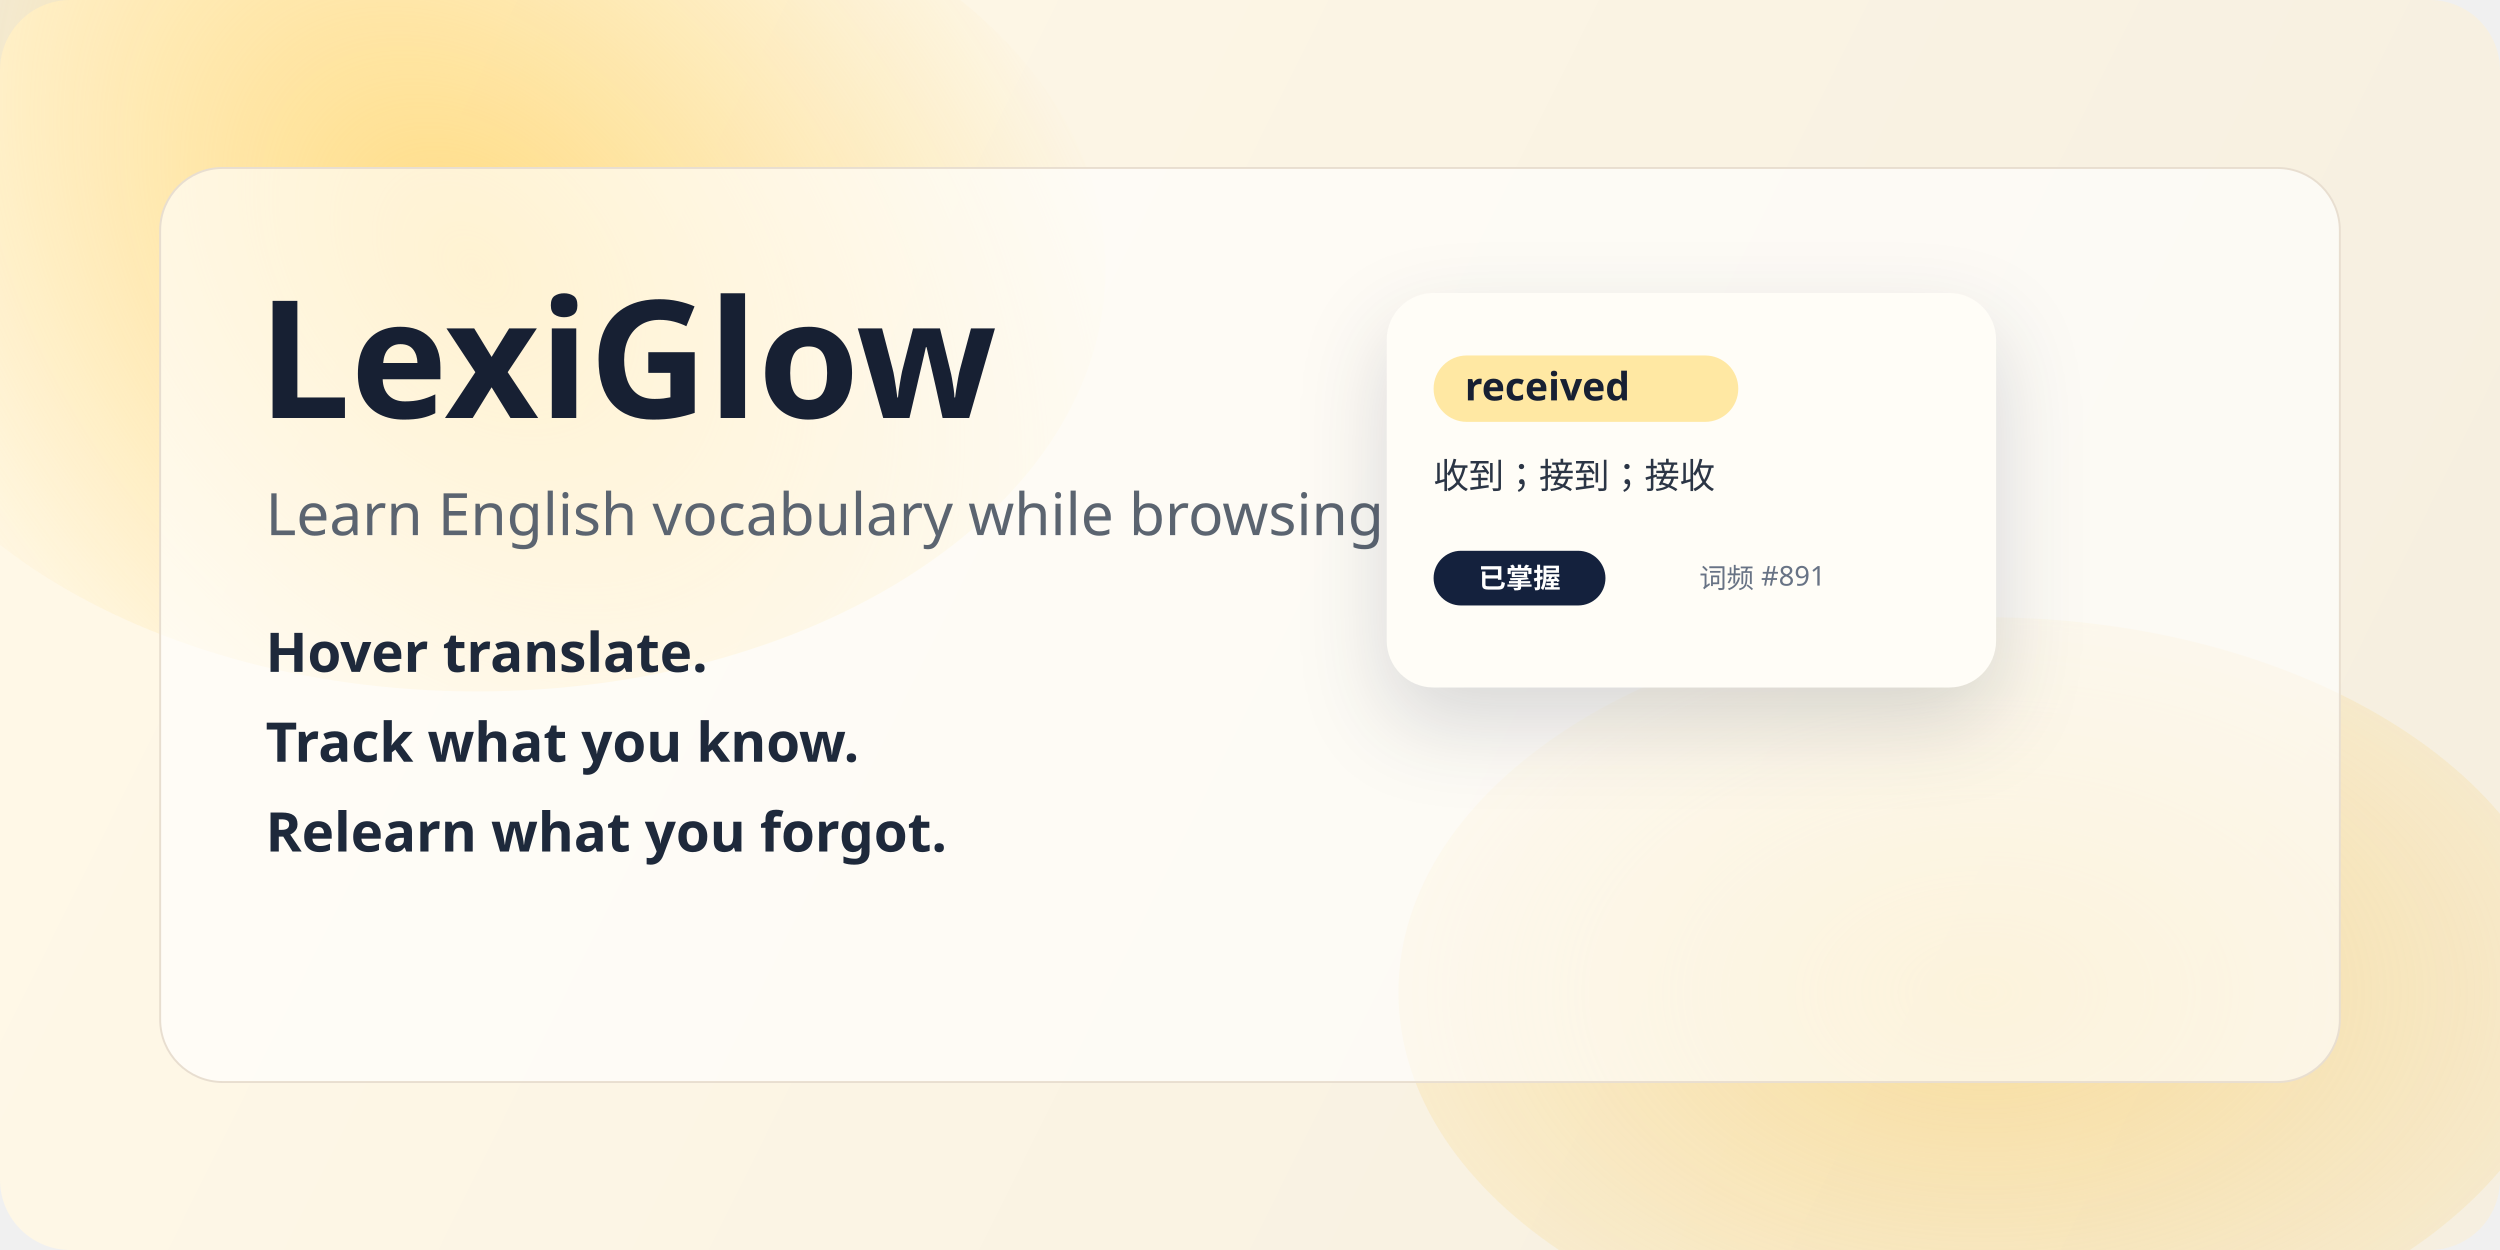
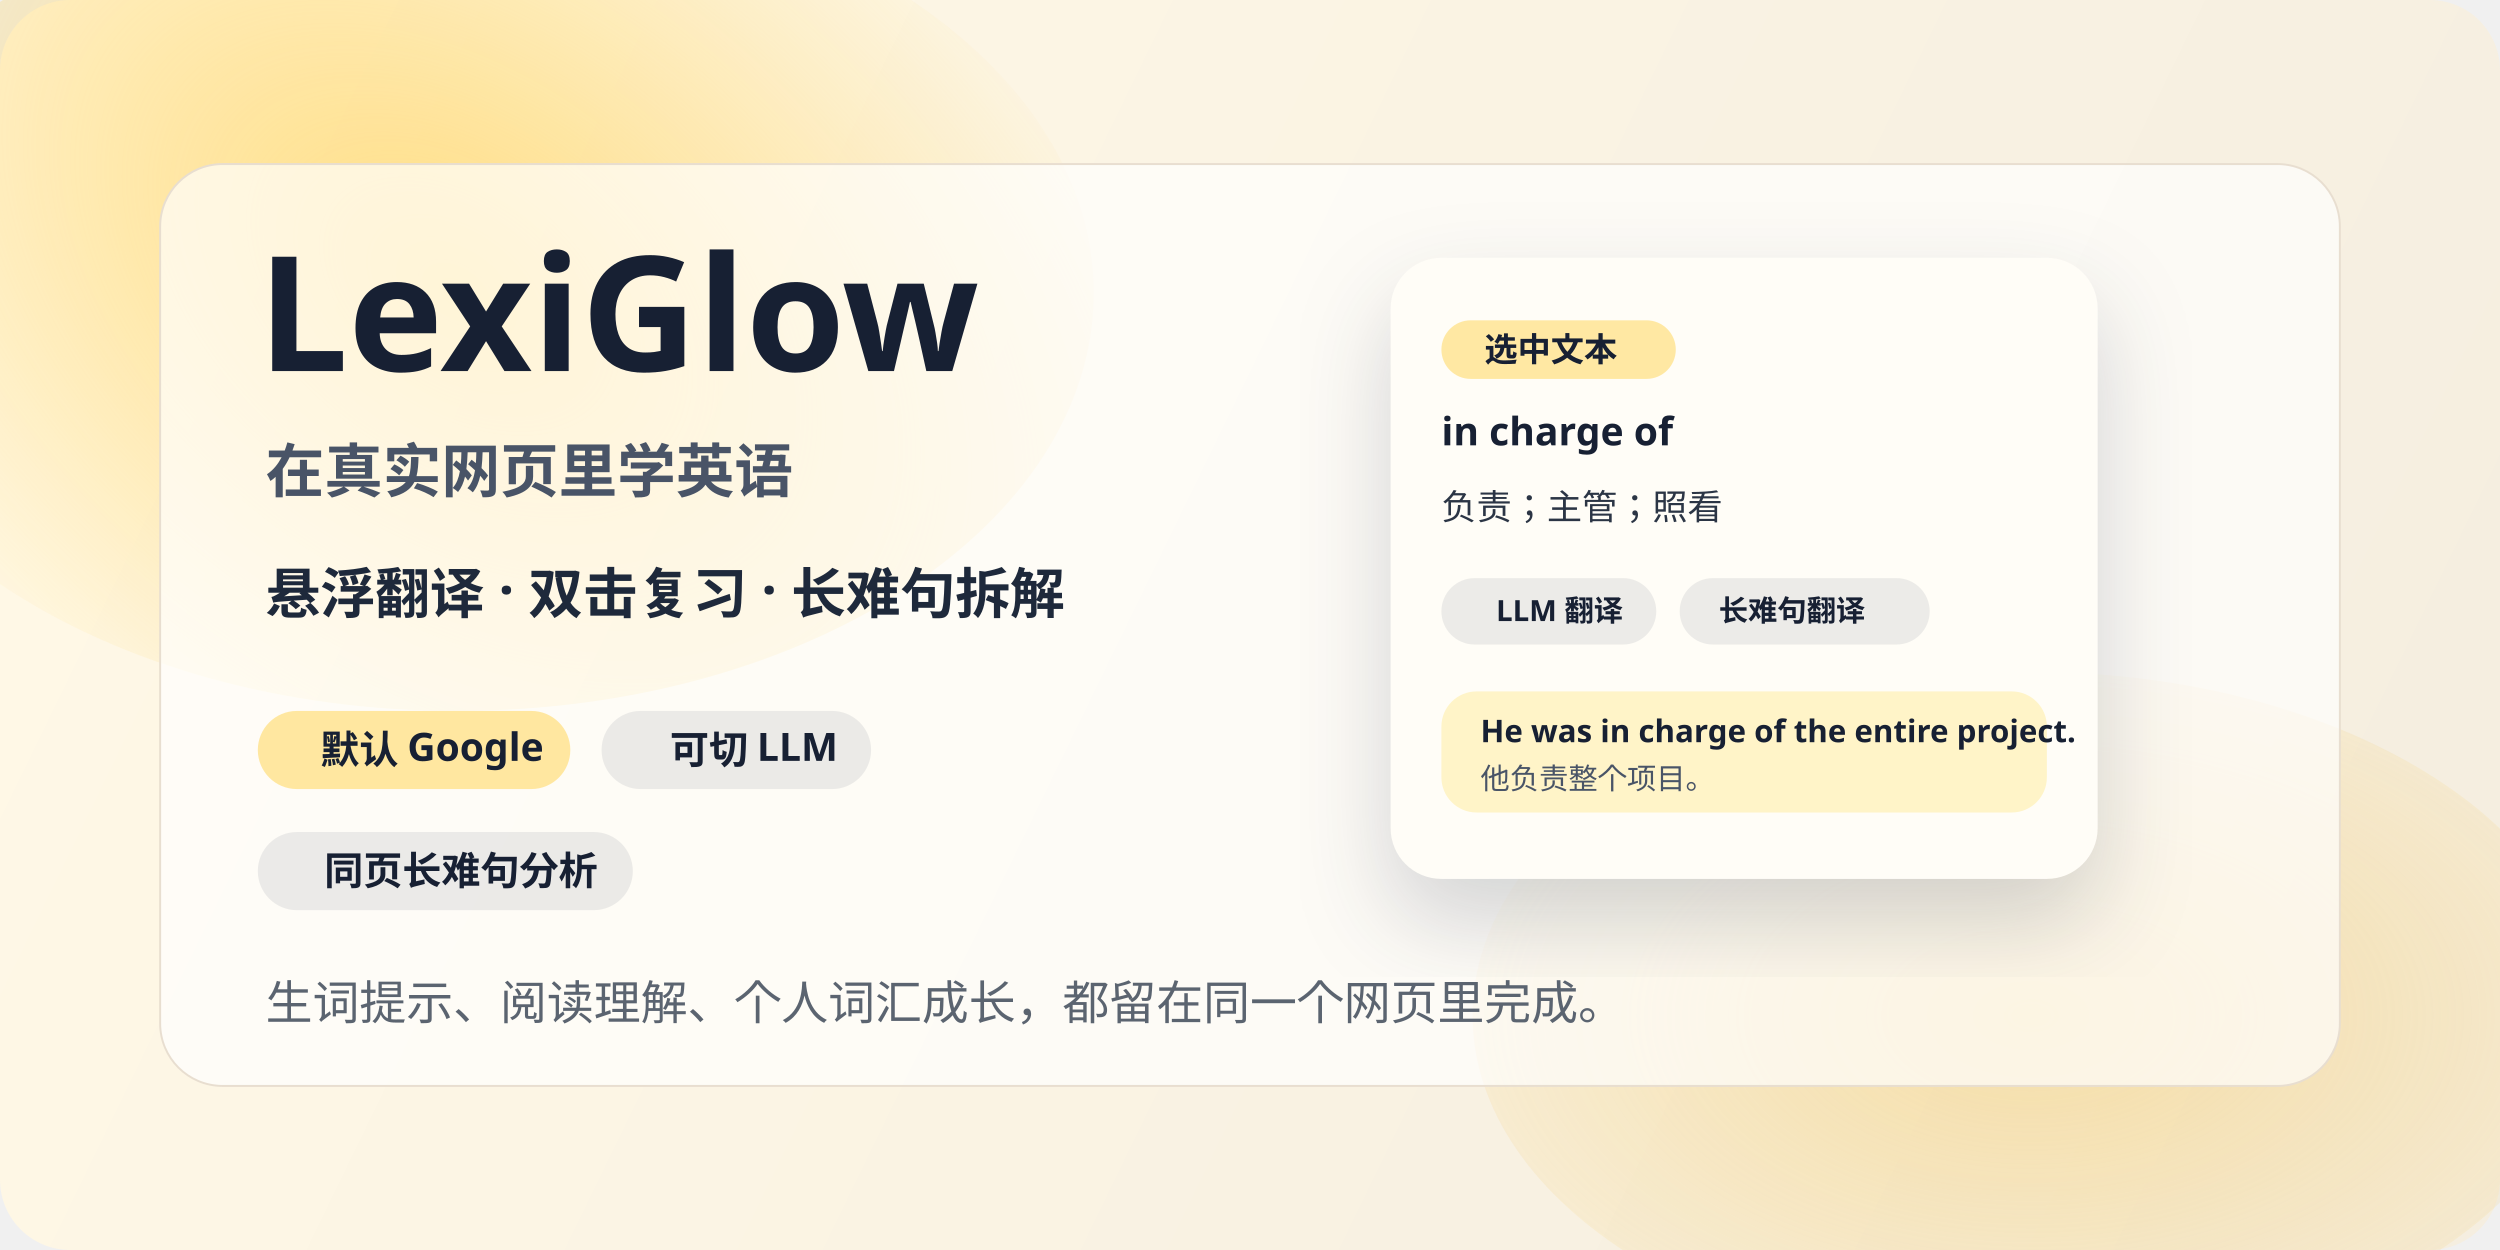
<svg xmlns="http://www.w3.org/2000/svg" width="1280" height="640" viewBox="0 0 1280 640" fill="none">
  <defs>
-     <linearGradient id="bg" x1="160" y1="72" x2="1160" y2="568" gradientUnits="userSpaceOnUse">
-       <stop stop-color="#FFF8E7" />
-       <stop offset="1" stop-color="#F6EFE0" />
+     <linearGradient id="bg" x1="106" y1="66" x2="1174" y2="586" gradientUnits="userSpaceOnUse">
+       <stop stop-color="#FFF8E6" />
+       <stop offset="1" stop-color="#F5EEE0" />
    </linearGradient>
-     <radialGradient id="glow1" cx="0" cy="0" r="1" gradientUnits="userSpaceOnUse" gradientTransform="translate(244 138) rotate(48.4) scale(424.904 297.425)">
-       <stop stop-color="#FFD15C" stop-opacity="0.72" />
-       <stop offset="1" stop-color="#FFD15C" stop-opacity="0" />
+     <radialGradient id="glowA" cx="0" cy="0" r="1" gradientUnits="userSpaceOnUse" gradientTransform="translate(234 150) rotate(36) scale(450 288)">
+       <stop stop-color="#FFD35A" stop-opacity="0.72" />
+       <stop offset="1" stop-color="#FFD35A" stop-opacity="0" />
    </radialGradient>
-     <radialGradient id="glow2" cx="0" cy="0" r="1" gradientUnits="userSpaceOnUse" gradientTransform="translate(1016 508) rotate(180) scale(444 284)">
-       <stop stop-color="#F9C74F" stop-opacity="0.46" />
-       <stop offset="1" stop-color="#F9C74F" stop-opacity="0" />
+     <radialGradient id="glowB" cx="0" cy="0" r="1" gradientUnits="userSpaceOnUse" gradientTransform="translate(1040 520) rotate(180) scale(420 250)">
+       <stop stop-color="#F4C657" stop-opacity="0.42" />
+       <stop offset="1" stop-color="#F4C657" stop-opacity="0" />
    </radialGradient>
-     <filter id="shadow" x="666" y="124" width="400" height="290" filterUnits="userSpaceOnUse" color-interpolation-filters="sRGB">
+     <filter id="shadow" x="666" y="96" width="456" height="404" filterUnits="userSpaceOnUse" color-interpolation-filters="sRGB">
      <feFlood flood-opacity="0" result="BackgroundImageFix" />
      <feColorMatrix in="SourceAlpha" type="matrix" values="0 0 0 0 0 0 0 0 0 0 0 0 0 0 0 0 0 0 127 0" result="hardAlpha" />
-       <feOffset dy="18" />
-       <feGaussianBlur stdDeviation="22" />
-       <feColorMatrix type="matrix" values="0 0 0 0 0.09 0 0 0 0 0.129 0 0 0 0 0.239 0 0 0 0.16 0" />
+       <feOffset dy="22" />
+       <feGaussianBlur stdDeviation="24" />
+       <feColorMatrix type="matrix" values="0 0 0 0 0.09 0 0 0 0 0.129 0 0 0 0 0.239 0 0 0 0.18 0" />
      <feBlend mode="normal" in2="BackgroundImageFix" result="effect1_dropShadow_0_1" />
      <feBlend mode="normal" in="SourceGraphic" in2="effect1_dropShadow_0_1" result="shape" />
    </filter>
  </defs>
  <rect width="1280" height="640" rx="36" fill="url(#bg)" />
-   <ellipse cx="244" cy="138" rx="322" ry="216" fill="url(#glow1)" />
-   <ellipse cx="1016" cy="508" rx="300" ry="192" fill="url(#glow2)" />
-   <rect x="82" y="86" width="1116" height="468" rx="32" fill="white" fill-opacity="0.64" stroke="#E8DED0" />
-   <text x="132" y="214" fill="#172033" font-family="'Avenir Next', 'Segoe UI', sans-serif" font-size="84" font-weight="700">LexiGlow</text>
-   <text x="136" y="274" fill="#5B6470" font-family="'Avenir Next', 'Segoe UI', sans-serif" font-size="30">
-     Learn English vocabulary while browsing the real web.
-   </text>
-   <text x="136" y="344" fill="#1E293B" font-family="'Avenir Next', 'Segoe UI', sans-serif" font-size="28" font-weight="600">
-     Hover translate.
-   </text>
-   <text x="136" y="390" fill="#1E293B" font-family="'Avenir Next', 'Segoe UI', sans-serif" font-size="28" font-weight="600">
-     Track what you know.
-   </text>
-   <text x="136" y="436" fill="#1E293B" font-family="'Avenir Next', 'Segoe UI', sans-serif" font-size="28" font-weight="600">
-     Relearn what you forgot.
+   <ellipse cx="234" cy="150" rx="326" ry="214" fill="url(#glowA)" />
+   <ellipse cx="1040" cy="520" rx="286" ry="176" fill="url(#glowB)" />
+   <rect x="82" y="84" width="1116" height="472" rx="32" fill="white" fill-opacity="0.68" stroke="#E8DED0" />
+   <text x="132" y="190" fill="#172033" font-family="'PingFang SC', 'Hiragino Sans GB', 'Microsoft YaHei', 'Segoe UI', sans-serif" font-size="82" font-weight="700">LexiGlow</text>
+   <text x="136" y="252" fill="#495467" font-family="'PingFang SC', 'Hiragino Sans GB', 'Microsoft YaHei', 'Segoe UI', sans-serif" font-size="30" font-weight="600">在真实网页里学英语</text>
+   <text x="136" y="314" fill="#1E293B" font-family="'PingFang SC', 'Hiragino Sans GB', 'Microsoft YaHei', 'Segoe UI', sans-serif" font-size="28" font-weight="600">悬浮翻译  ·  双击复习  ·  长难句拆解</text>
+   <rect x="132" y="364" width="160" height="40" rx="20" fill="#FFE7A0" />
+   <text x="164" y="391" fill="#172033" font-family="'PingFang SC', 'Hiragino Sans GB', 'Microsoft YaHei', 'Segoe UI', sans-serif" font-size="20" font-weight="700">默认 Google</text>
+   <rect x="308" y="364" width="138" height="40" rx="20" fill="rgba(20,33,61,0.08)" />
+   <text x="343" y="391" fill="#172033" font-family="'PingFang SC', 'Hiragino Sans GB', 'Microsoft YaHei', 'Segoe UI', sans-serif" font-size="20" font-weight="700">可切 LLM</text>
+   <rect x="132" y="426" width="192" height="40" rx="20" fill="rgba(20,33,61,0.08)" />
+   <text x="166" y="453" fill="#172033" font-family="'PingFang SC', 'Hiragino Sans GB', 'Microsoft YaHei', 'Segoe UI', sans-serif" font-size="20" font-weight="700">同页长难句分析</text>
+   <text x="136" y="522" fill="#5B6470" font-family="'PingFang SC', 'Hiragino Sans GB', 'Microsoft YaHei', 'Segoe UI', sans-serif" font-size="24">
+     生词提示、阅读理解、个人词汇成长，都留在同一个网页里完成。
  </text>
  <g filter="url(#shadow)">
-     <rect x="710" y="150" width="312" height="202" rx="24" fill="#FFFDF7" />
-     <rect x="734" y="182" width="156" height="34" rx="17" fill="#FFE8A3" />
-     <text x="750" y="205" fill="#172033" font-family="'Avenir Next', 'Segoe UI', sans-serif" font-size="20" font-weight="700">received</text>
-     <text x="734" y="250" fill="#2B3545" font-family="'Avenir Next', 'Segoe UI', sans-serif" font-size="18">收到；接到；接收</text>
-     <rect x="734" y="282" width="88" height="28" rx="14" fill="#14213D" />
-     <text x="757" y="301" fill="white" font-family="'Avenir Next', 'Segoe UI', sans-serif" font-size="14" font-weight="700">已掌握</text>
-     <text x="870" y="301" fill="#687385" font-family="'Avenir Next', 'Segoe UI', sans-serif" font-size="14">词频 #891</text>
+     <rect x="712" y="132" width="362" height="318" rx="26" fill="#FFFDF7" />
+     <rect x="738" y="164" width="120" height="30" rx="15" fill="#FFE8A3" />
+     <text x="760" y="185" fill="#172033" font-family="'PingFang SC', 'Hiragino Sans GB', 'Microsoft YaHei', 'Segoe UI', sans-serif" font-size="17" font-weight="700">选中文本</text>
+     <text x="738" y="228" fill="#172033" font-family="'Avenir Next', 'Segoe UI', sans-serif" font-size="20" font-weight="700">in charge of</text>
+     <text x="738" y="266" fill="#2B3545" font-family="'PingFang SC', 'Hiragino Sans GB', 'Microsoft YaHei', 'Segoe UI', sans-serif" font-size="18">负责；主管；照看</text>
+     <rect x="738" y="296" width="110" height="34" rx="17" fill="rgba(20,33,61,0.08)" />
+     <text x="766" y="318" fill="#172033" font-family="'PingFang SC', 'Hiragino Sans GB', 'Microsoft YaHei', 'Segoe UI', sans-serif" font-size="15" font-weight="700">LLM 翻译</text>
+     <rect x="860" y="296" width="128" height="34" rx="17" fill="rgba(20,33,61,0.08)" />
+     <text x="880" y="318" fill="#172033" font-family="'PingFang SC', 'Hiragino Sans GB', 'Microsoft YaHei', 'Segoe UI', sans-serif" font-size="15" font-weight="700">长难句翻译</text>
+     <rect x="738" y="354" width="310" height="62" rx="18" fill="#FFF4C8" />
+     <text x="758" y="380" fill="#172033" font-family="'PingFang SC', 'Hiragino Sans GB', 'Microsoft YaHei', 'Segoe UI', sans-serif" font-size="16" font-weight="700">He was in charge of the entire project.</text>
+     <text x="758" y="404" fill="#495467" font-family="'PingFang SC', 'Hiragino Sans GB', 'Microsoft YaHei', 'Segoe UI', sans-serif" font-size="15">他负责整个项目。</text>
  </g>
</svg>
